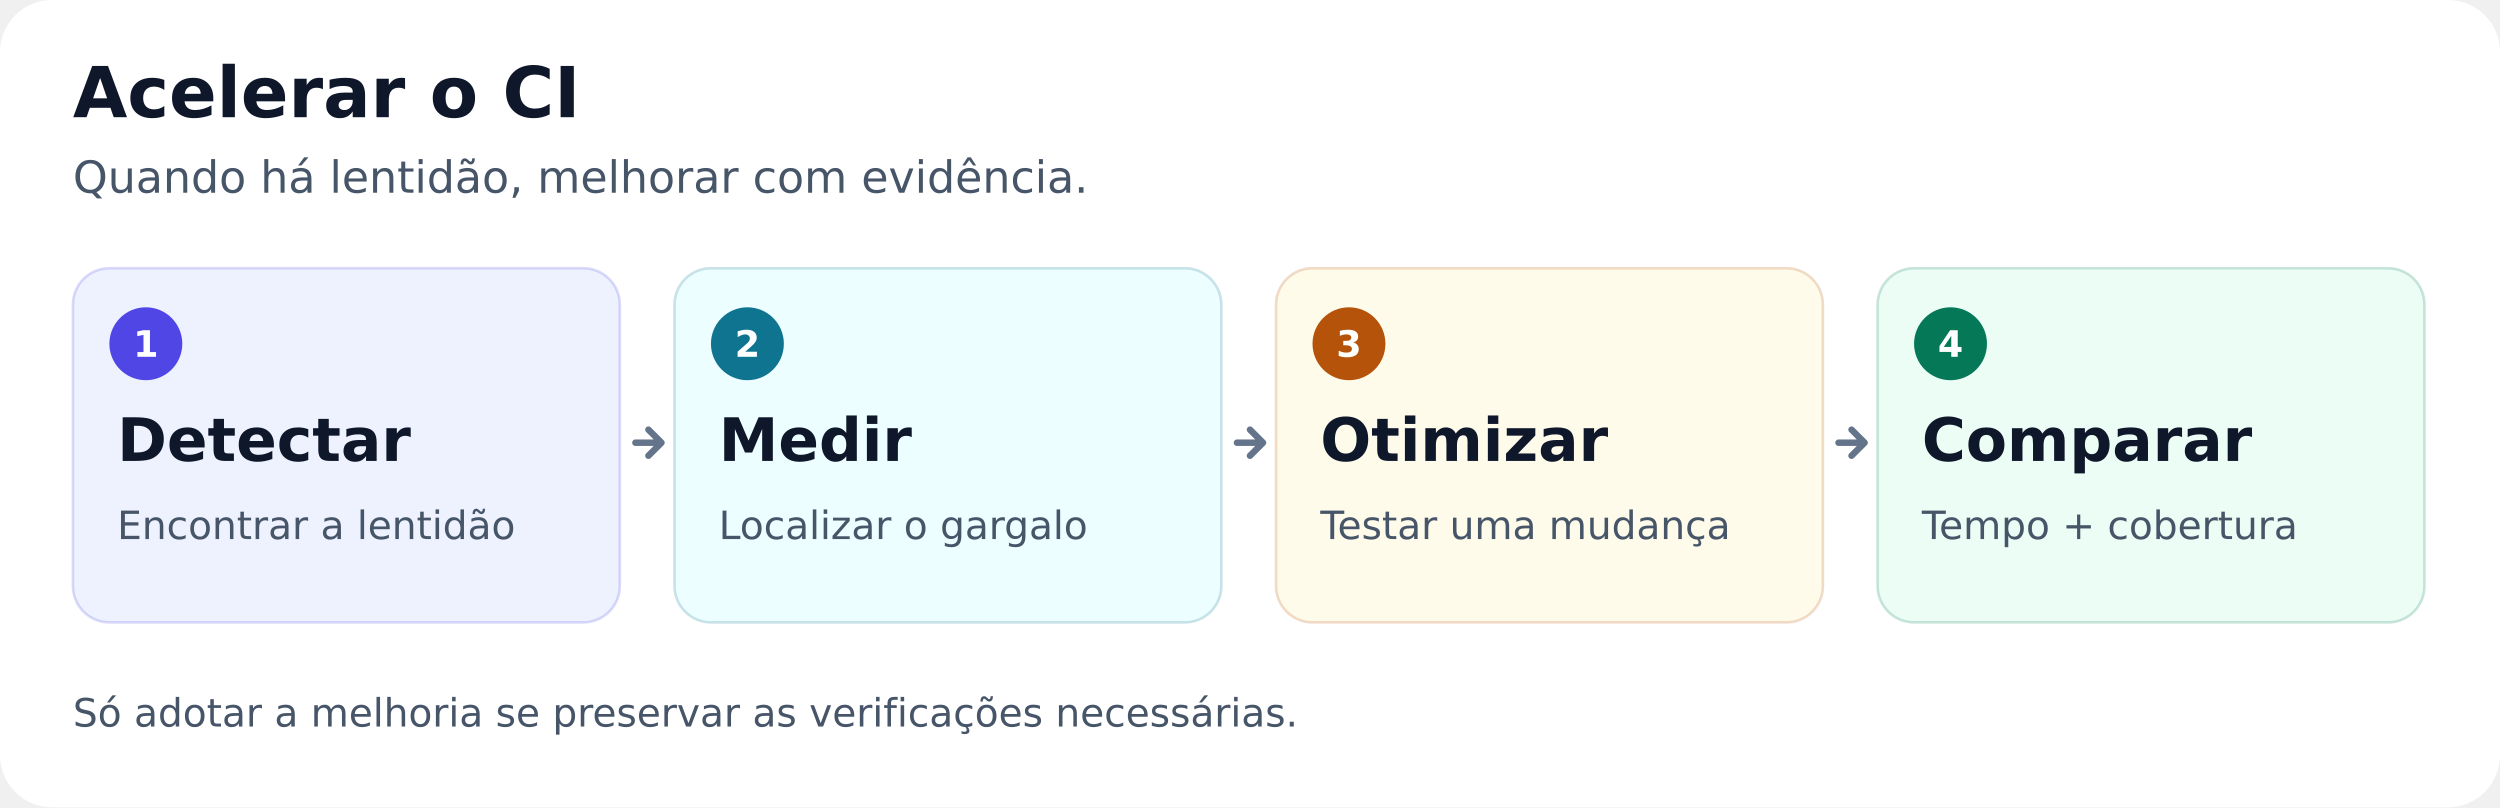
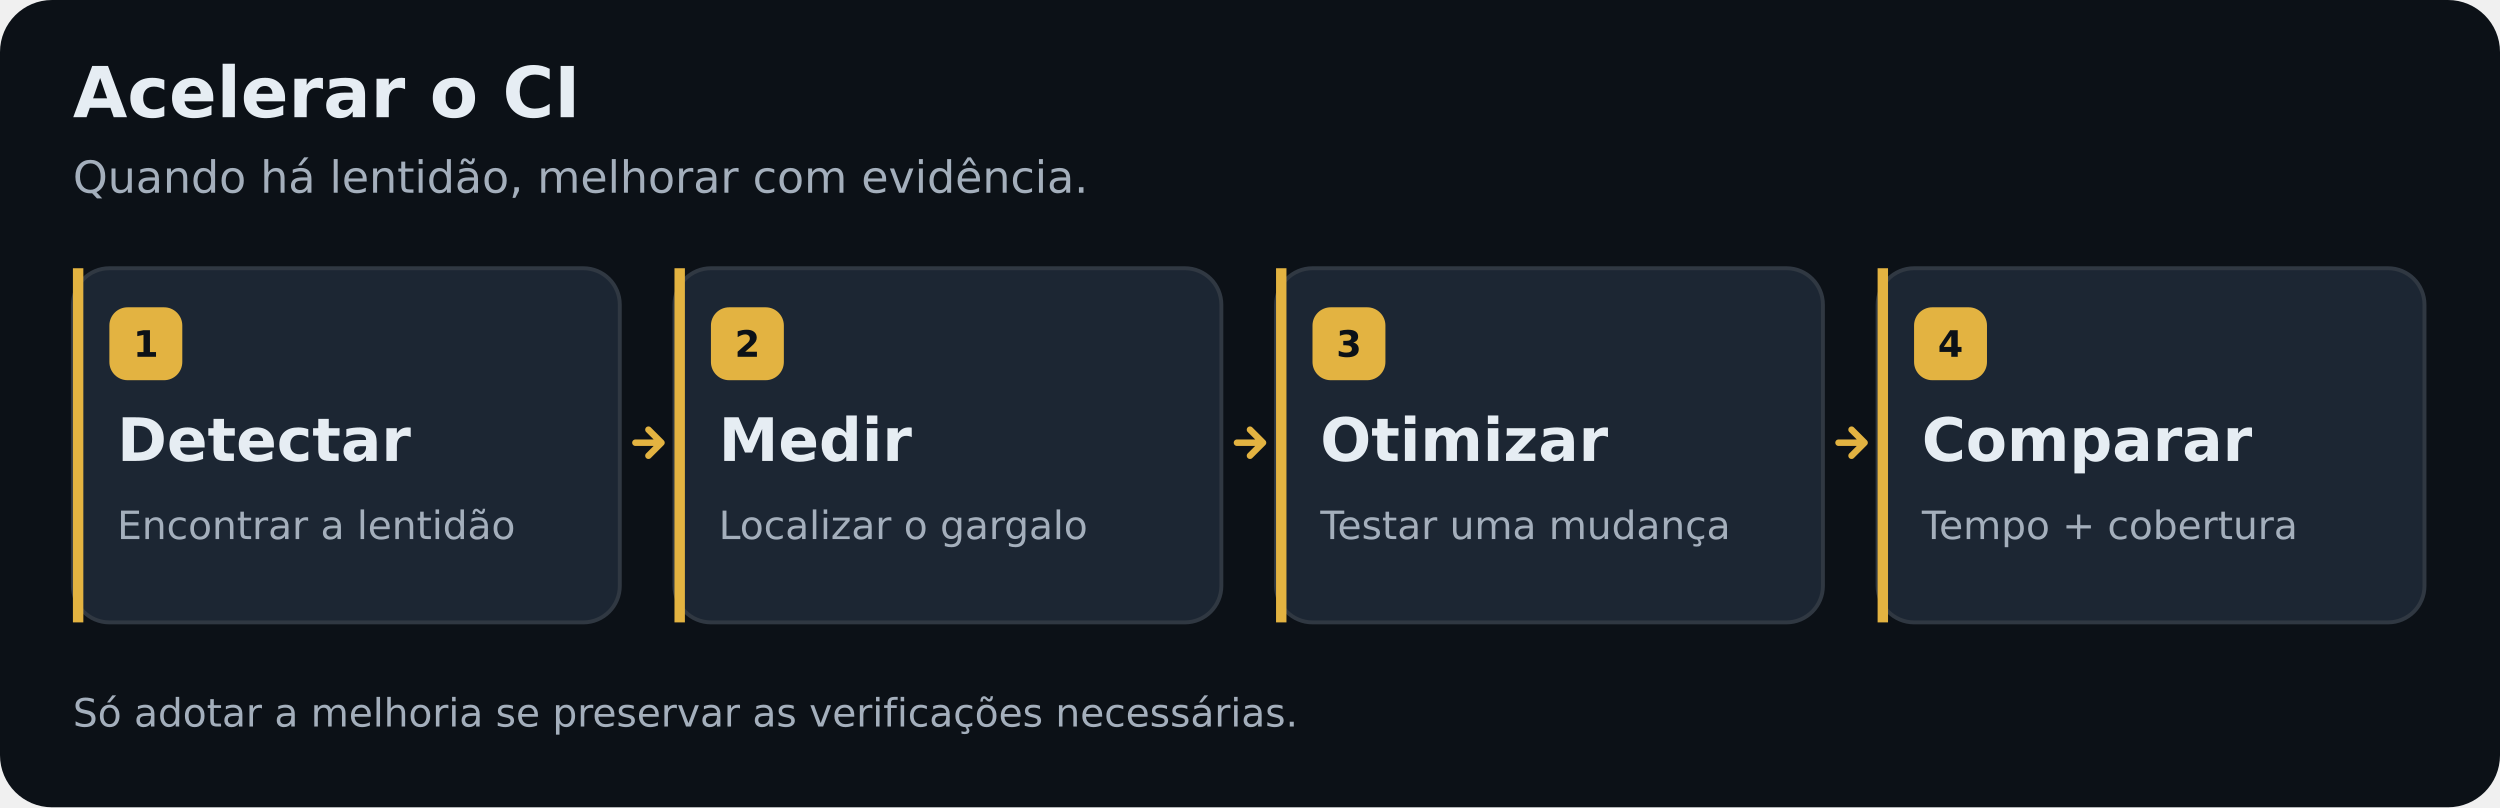
- <svg xmlns="http://www.w3.org/2000/svg" width="960" height="310" viewBox="0 0 960 310" role="img" aria-labelledby="title desc">
-   <rect width="960" height="310" rx="20" fill="#ffffff" />
-   <g font-family="DejaVu Sans,Arial,sans-serif">
-     <text x="28" y="45" font-size="27" font-weight="700" fill="#0f172a">Acelerar o CI</text>
-     <text x="28" y="74" font-size="17" fill="#475569">Quando há lentidão, melhorar com evidência.</text>
-     <rect x="28" y="103" width="210" height="136" rx="14" fill="#eef2ff" stroke="#4f46e5" stroke-opacity=".2" />
-     <circle cx="56" cy="132" r="14" fill="#4f46e5" />
-     <text x="56" y="137" text-anchor="middle" fill="white" font-size="14" font-weight="700">1</text>
-     <text x="45" y="177" font-size="23" font-weight="700" fill="#0f172a">Detectar</text>
-     <text x="45" y="207" font-size="15" fill="#475569">Encontrar a lentidão</text>
-     <path d="M 244 170 h 9 m -4 -5 l 5 5 -5 5" fill="none" stroke="#64748b" stroke-width="2.5" stroke-linecap="round" stroke-linejoin="round" />
-     <rect x="259" y="103" width="210" height="136" rx="14" fill="#ecfeff" stroke="#0e7490" stroke-opacity=".2" />
-     <circle cx="287" cy="132" r="14" fill="#0e7490" />
-     <text x="287" y="137" text-anchor="middle" fill="white" font-size="14" font-weight="700">2</text>
-     <text x="276" y="177" font-size="23" font-weight="700" fill="#0f172a">Medir</text>
-     <text x="276" y="207" font-size="15" fill="#475569">Localizar o gargalo</text>
-     <path d="M 475 170 h 9 m -4 -5 l 5 5 -5 5" fill="none" stroke="#64748b" stroke-width="2.5" stroke-linecap="round" stroke-linejoin="round" />
-     <rect x="490" y="103" width="210" height="136" rx="14" fill="#fffbeb" stroke="#b45309" stroke-opacity=".2" />
-     <circle cx="518" cy="132" r="14" fill="#b45309" />
-     <text x="518" y="137" text-anchor="middle" fill="white" font-size="14" font-weight="700">3</text>
-     <text x="507" y="177" font-size="23" font-weight="700" fill="#0f172a">Otimizar</text>
-     <text x="507" y="207" font-size="15" fill="#475569">Testar uma mudança</text>
-     <path d="M 706 170 h 9 m -4 -5 l 5 5 -5 5" fill="none" stroke="#64748b" stroke-width="2.5" stroke-linecap="round" stroke-linejoin="round" />
-     <rect x="721" y="103" width="210" height="136" rx="14" fill="#ecfdf5" stroke="#047857" stroke-opacity=".2" />
-     <circle cx="749" cy="132" r="14" fill="#047857" />
-     <text x="749" y="137" text-anchor="middle" fill="white" font-size="14" font-weight="700">4</text>
-     <text x="738" y="177" font-size="23" font-weight="700" fill="#0f172a">Comparar</text>
-     <text x="738" y="207" font-size="15" fill="#475569">Tempo + cobertura</text>
-     <text x="28" y="279" font-size="15" fill="#475569">Só adotar a melhoria se preservar as verificações necessárias.</text>
+ <svg xmlns="http://www.w3.org/2000/svg" width="960" height="310" viewBox="0 0 960 310" role="img" aria-labelledby="title desc" font-family="DejaVu Sans, sans-serif">
+   <rect width="960" height="310" rx="20" fill="#0c1117" />
+   <g font-family="DejaVu Sans, sans-serif">
+     <text x="28" y="45" font-size="27" font-weight="700" fill="#e6edf3">Acelerar o CI</text>
+     <text x="28" y="74" font-size="17" fill="#a4afbc">Quando há lentidão, melhorar com evidência.</text>
+     <rect x="28" y="103" width="210" height="136" rx="14" fill="#1c2633" stroke="#303842" stroke-opacity="1" stroke-width="1.5" />
+     <rect x="28" y="103" width="4" height="136" fill="#e3b341" />
+     <rect x="42" y="118" width="28" height="28" rx="7" fill="#e3b341" />
+     <text x="56" y="137" text-anchor="middle" fill="#0c1117" font-size="14" font-weight="700">1</text>
+     <text x="45" y="177" font-size="23" font-weight="700" fill="#e6edf3">Detectar</text>
+     <text x="45" y="207" font-size="15" fill="#a4afbc">Encontrar a lentidão</text>
+     <path d="M 244 170 h 9 m -4 -5 l 5 5 -5 5" fill="none" stroke="#e3b341" stroke-width="2.5" stroke-linecap="round" stroke-linejoin="round" />
+     <rect x="259" y="103" width="210" height="136" rx="14" fill="#1c2633" stroke="#303842" stroke-opacity="1" stroke-width="1.5" />
+     <rect x="259" y="103" width="4" height="136" fill="#e3b341" />
+     <rect x="273" y="118" width="28" height="28" rx="7" fill="#e3b341" />
+     <text x="287" y="137" text-anchor="middle" fill="#0c1117" font-size="14" font-weight="700">2</text>
+     <text x="276" y="177" font-size="23" font-weight="700" fill="#e6edf3">Medir</text>
+     <text x="276" y="207" font-size="15" fill="#a4afbc">Localizar o gargalo</text>
+     <path d="M 475 170 h 9 m -4 -5 l 5 5 -5 5" fill="none" stroke="#e3b341" stroke-width="2.5" stroke-linecap="round" stroke-linejoin="round" />
+     <rect x="490" y="103" width="210" height="136" rx="14" fill="#1c2633" stroke="#303842" stroke-opacity="1" stroke-width="1.5" />
+     <rect x="490" y="103" width="4" height="136" fill="#e3b341" />
+     <rect x="504" y="118" width="28" height="28" rx="7" fill="#e3b341" />
+     <text x="518" y="137" text-anchor="middle" fill="#0c1117" font-size="14" font-weight="700">3</text>
+     <text x="507" y="177" font-size="23" font-weight="700" fill="#e6edf3">Otimizar</text>
+     <text x="507" y="207" font-size="15" fill="#a4afbc">Testar uma mudança</text>
+     <path d="M 706 170 h 9 m -4 -5 l 5 5 -5 5" fill="none" stroke="#e3b341" stroke-width="2.5" stroke-linecap="round" stroke-linejoin="round" />
+     <rect x="721" y="103" width="210" height="136" rx="14" fill="#1c2633" stroke="#303842" stroke-opacity="1" stroke-width="1.5" />
+     <rect x="721" y="103" width="4" height="136" fill="#e3b341" />
+     <rect x="735" y="118" width="28" height="28" rx="7" fill="#e3b341" />
+     <text x="749" y="137" text-anchor="middle" fill="#0c1117" font-size="14" font-weight="700">4</text>
+     <text x="738" y="177" font-size="23" font-weight="700" fill="#e6edf3">Comparar</text>
+     <text x="738" y="207" font-size="15" fill="#a4afbc">Tempo + cobertura</text>
+     <text x="28" y="279" font-size="15" fill="#a4afbc">Só adotar a melhoria se preservar as verificações necessárias.</text>
  </g>
</svg>
